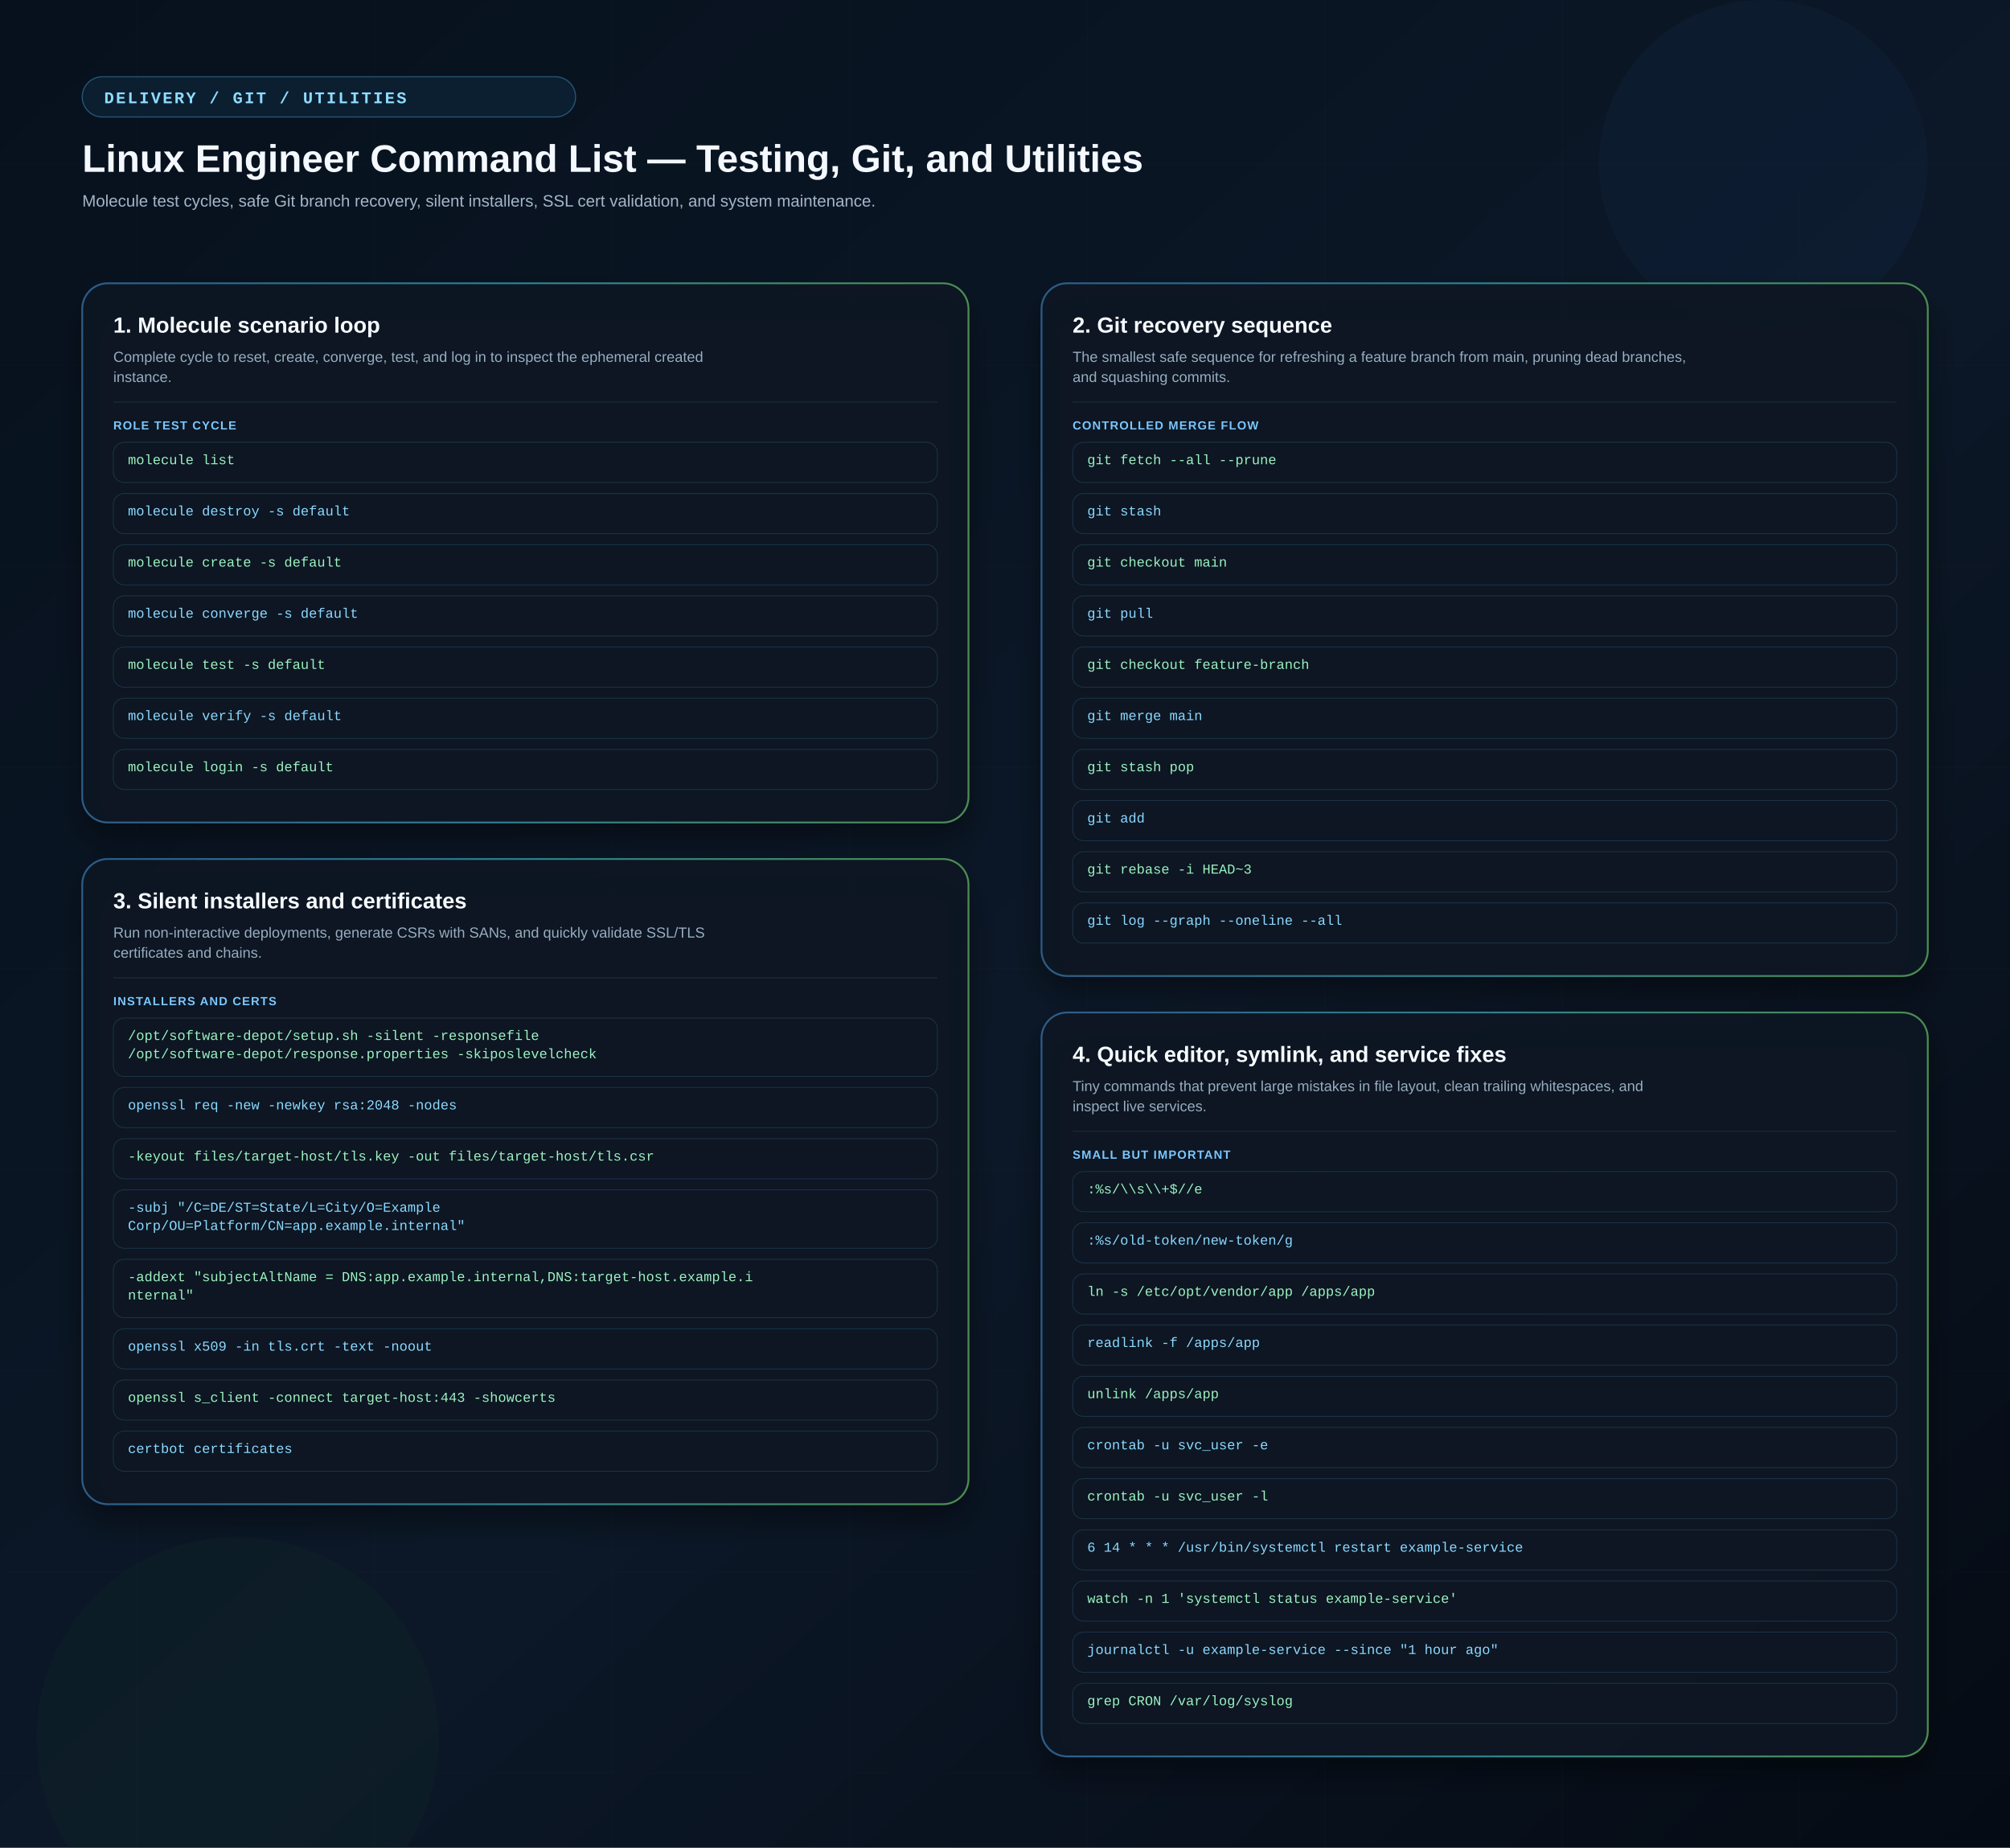
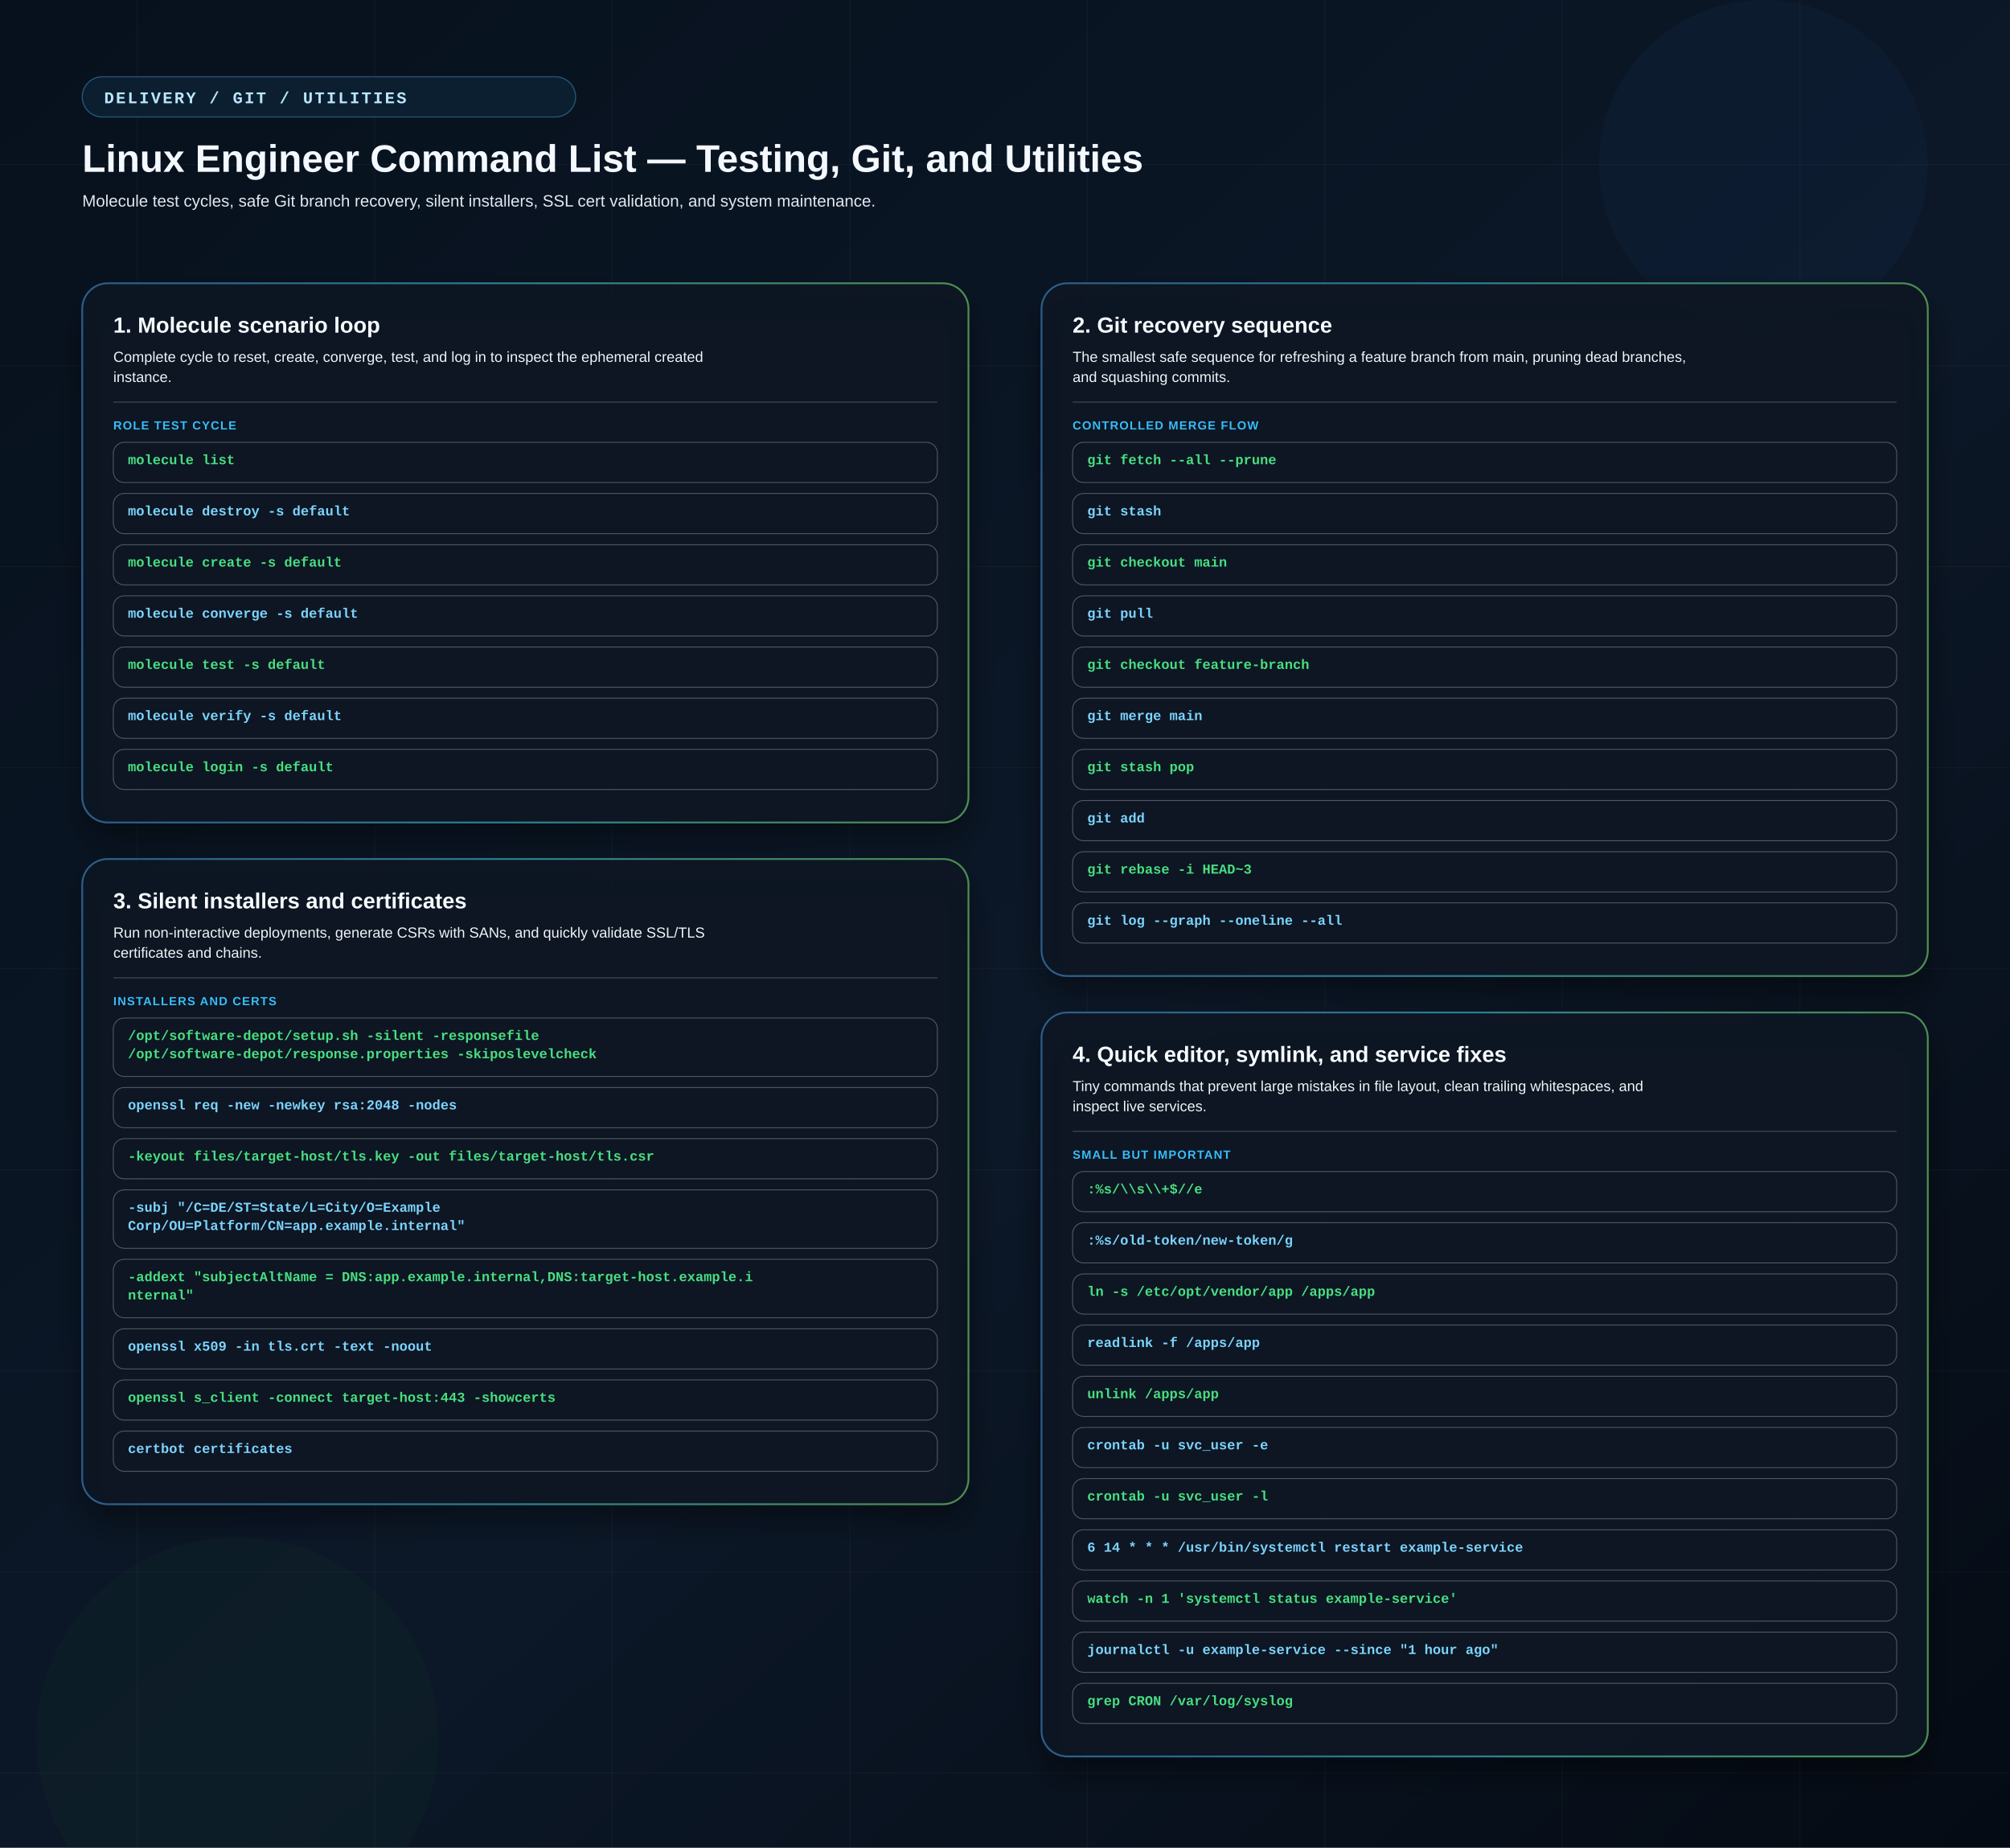
<svg xmlns="http://www.w3.org/2000/svg" width="2200" height="2022" viewBox="0 0 2200 2022" role="img" aria-label="Linux Engineer Command List — Testing, Git, and Utilities poster">\n
  <defs>
    <linearGradient id="bg" x1="0%" y1="0%" x2="100%" y2="100%">
      <stop offset="0%" stop-color="#07111d" />
      <stop offset="55%" stop-color="#0c1828" />
      <stop offset="100%" stop-color="#050b14" />
    </linearGradient>
    <linearGradient id="stroke" x1="0%" y1="0%" x2="100%" y2="0%">
      <stop offset="0%" stop-color="#2d5b87" />
      <stop offset="50%" stop-color="#2f7f8a" />
      <stop offset="100%" stop-color="#4d8d51" />
    </linearGradient>
    <filter id="shadow" x="-20%" y="-20%" width="140%" height="140%">
      <feDropShadow dx="0" dy="18" stdDeviation="16" flood-color="#02060d" flood-opacity="0.42" />
    </filter>
    <style>
      .title { font: 700 42px "Segoe UI", Arial, sans-serif; fill: #f4f8ff; }
-       .subtitle { font: 400 18px "Segoe UI", Arial, sans-serif; fill: #a4b6c8; }
-       .badge { font: 700 18px "Consolas", "Courier New", monospace; fill: #8edcff; letter-spacing: 2px; }
+       .subtitle { font: 400 18px "Segoe UI", Arial, sans-serif; fill: #e2e8f0; }
+       .badge { font: 700 18px "Consolas", "Courier New", monospace; fill: #bae6fd; letter-spacing: 2px; }
      .panel { fill: rgba(10, 20, 33, 0.94); stroke: url(#stroke); stroke-width: 2; }
      .panel-title { font: 700 24px "Segoe UI", Arial, sans-serif; fill: #f6fbff; }
-       .panel-copy { font: 400 16px "Segoe UI", Arial, sans-serif; fill: #99aec0; }
-       .label { font: 700 13px "Segoe UI", Arial, sans-serif; fill: #7bc7ff; letter-spacing: 1px; }
-       .cmd { font: 400 15px "Consolas", "Courier New", monospace; fill: #9ef2bf; }
-       .cmd-alt { font: 400 15px "Consolas", "Courier New", monospace; fill: #8dd9ff; }
-       .small { font: 400 14px "Consolas", "Courier New", monospace; fill: #90a5b6; }
+       .panel-copy { font: 400 16px "Segoe UI", Arial, sans-serif; fill: #f1f5f9; }
+       .label { font: 700 13px "Segoe UI", Arial, sans-serif; fill: #38bdf8; letter-spacing: 1px; }
+       .cmd { font: 400 15px "Consolas", "Courier New", monospace; fill: #4ade80; font-weight: bold; }
+       .cmd-alt { font: 400 15px "Consolas", "Courier New", monospace; fill: #7dd3fc; font-weight: bold; }
+       .small { font: 400 14px "Consolas", "Courier New", monospace; fill: #cbd5e1; }
      .chip { fill: #0b1f31; stroke: #275676; stroke-width: 1.2; }
-       .grid { stroke: rgba(120, 162, 190, 0.08); stroke-width: 1; }
-       .rule { stroke: rgba(120, 170, 201, 0.18); stroke-width: 1; }
-       .cmd-box { fill: #091524; stroke: rgba(85, 141, 182, 0.25); stroke-width: 1; }
+       .grid { stroke: rgba(255, 255, 255, 0.15); stroke-width: 1; }
+       .rule { stroke: rgba(255, 255, 255, 0.25); stroke-width: 1; }
+       .cmd-box { fill: #091524; stroke: rgba(255, 255, 255, 0.3); stroke-width: 1; }
    </style>
  </defs>
\n<rect width="2200" height="2022" fill="url(#bg)" />\n<g opacity="0.22">\n<path d="M0 180h2200M0 400h2200M0 620h2200M0 840h2200M0 1060h2200M0 1280h2200M0 1500h2200M0 1720h2200M0 1940h2200" class="grid" />\n<path d="M150 0v2022M410 0v2022M670 0v2022M930 0v2022M1190 0v2022M1450 0v2022M1710 0v2022M1970 0v2022" class="grid" />\n</g>\n<circle cx="1930" cy="180" r="180" fill="#123257" opacity="0.16" />\n<circle cx="260" cy="1902" r="220" fill="#193b24" opacity="0.14" />\n<g transform="translate(90 84)">\n<rect x="0" y="0" width="540" height="44" rx="22" class="chip" />\n<text x="24" y="29" class="badge">DELIVERY / GIT / UTILITIES</text>\n<text x="0" y="104" class="title">Linux Engineer Command List — Testing, Git, and Utilities</text>\n<text x="0" y="142" class="subtitle">Molecule test cycles, safe Git branch recovery, silent installers, SSL cert validation, and system maintenance.</text>\n</g>\n<g filter="url(#shadow)">\n<g transform="translate(90 310)">\n<rect width="970" height="590" rx="28" class="panel" />\n<text x="34" y="54" class="panel-title">1. Molecule scenario loop</text>\n<text x="34" y="86" class="panel-copy">Complete cycle to reset, create, converge, test, and log in to inspect the ephemeral created</text>\n<text x="34" y="108" class="panel-copy">instance.</text>\n<line x1="34" y1="130" x2="936" y2="130" class="rule" />\n<text x="34" y="160" class="label">ROLE TEST CYCLE</text>\n<rect x="34" y="174" width="902" height="44" rx="12" class="cmd-box" />\n<text x="50" y="198" class="cmd">molecule list</text>\n<rect x="34" y="230" width="902" height="44" rx="12" class="cmd-box" />\n<text x="50" y="254" class="cmd-alt">molecule destroy -s default</text>\n<rect x="34" y="286" width="902" height="44" rx="12" class="cmd-box" />\n<text x="50" y="310" class="cmd">molecule create -s default</text>\n<rect x="34" y="342" width="902" height="44" rx="12" class="cmd-box" />\n<text x="50" y="366" class="cmd-alt">molecule converge -s default</text>\n<rect x="34" y="398" width="902" height="44" rx="12" class="cmd-box" />\n<text x="50" y="422" class="cmd">molecule test -s default</text>\n<rect x="34" y="454" width="902" height="44" rx="12" class="cmd-box" />\n<text x="50" y="478" class="cmd-alt">molecule verify -s default</text>\n<rect x="34" y="510" width="902" height="44" rx="12" class="cmd-box" />\n<text x="50" y="534" class="cmd">molecule login -s default</text>\n</g>\n<g transform="translate(1140 310)">\n<rect width="970" height="758" rx="28" class="panel" />\n<text x="34" y="54" class="panel-title">2. Git recovery sequence</text>\n<text x="34" y="86" class="panel-copy">The smallest safe sequence for refreshing a feature branch from main, pruning dead branches,</text>\n<text x="34" y="108" class="panel-copy">and squashing commits.</text>\n<line x1="34" y1="130" x2="936" y2="130" class="rule" />\n<text x="34" y="160" class="label">CONTROLLED MERGE FLOW</text>\n<rect x="34" y="174" width="902" height="44" rx="12" class="cmd-box" />\n<text x="50" y="198" class="cmd">git fetch --all --prune</text>\n<rect x="34" y="230" width="902" height="44" rx="12" class="cmd-box" />\n<text x="50" y="254" class="cmd-alt">git stash</text>\n<rect x="34" y="286" width="902" height="44" rx="12" class="cmd-box" />\n<text x="50" y="310" class="cmd">git checkout main</text>\n<rect x="34" y="342" width="902" height="44" rx="12" class="cmd-box" />\n<text x="50" y="366" class="cmd-alt">git pull</text>\n<rect x="34" y="398" width="902" height="44" rx="12" class="cmd-box" />\n<text x="50" y="422" class="cmd">git checkout feature-branch</text>\n<rect x="34" y="454" width="902" height="44" rx="12" class="cmd-box" />\n<text x="50" y="478" class="cmd-alt">git merge main</text>\n<rect x="34" y="510" width="902" height="44" rx="12" class="cmd-box" />\n<text x="50" y="534" class="cmd">git stash pop</text>\n<rect x="34" y="566" width="902" height="44" rx="12" class="cmd-box" />\n<text x="50" y="590" class="cmd-alt">git add</text>\n<rect x="34" y="622" width="902" height="44" rx="12" class="cmd-box" />\n<text x="50" y="646" class="cmd">git rebase -i HEAD~3</text>\n<rect x="34" y="678" width="902" height="44" rx="12" class="cmd-box" />\n<text x="50" y="702" class="cmd-alt">git log --graph --oneline --all</text>\n</g>\n<g transform="translate(90 940)">\n<rect width="970" height="706" rx="28" class="panel" />\n<text x="34" y="54" class="panel-title">3. Silent installers and certificates</text>\n<text x="34" y="86" class="panel-copy">Run non-interactive deployments, generate CSRs with SANs, and quickly validate SSL/TLS</text>\n<text x="34" y="108" class="panel-copy">certificates and chains.</text>\n<line x1="34" y1="130" x2="936" y2="130" class="rule" />\n<text x="34" y="160" class="label">INSTALLERS AND CERTS</text>\n<rect x="34" y="174" width="902" height="64" rx="12" class="cmd-box" />\n<text x="50" y="198" class="cmd">/opt/software-depot/setup.sh -silent -responsefile</text>\n<text x="50" y="218" class="cmd">/opt/software-depot/response.properties -skiposlevelcheck</text>\n<rect x="34" y="250" width="902" height="44" rx="12" class="cmd-box" />\n<text x="50" y="274" class="cmd-alt">openssl req -new -newkey rsa:2048 -nodes</text>\n<rect x="34" y="306" width="902" height="44" rx="12" class="cmd-box" />\n<text x="50" y="330" class="cmd">-keyout files/target-host/tls.key -out files/target-host/tls.csr</text>\n<rect x="34" y="362" width="902" height="64" rx="12" class="cmd-box" />\n<text x="50" y="386" class="cmd-alt">-subj "/C=DE/ST=State/L=City/O=Example</text>\n<text x="50" y="406" class="cmd-alt">Corp/OU=Platform/CN=app.example.internal"</text>\n<rect x="34" y="438" width="902" height="64" rx="12" class="cmd-box" />\n<text x="50" y="462" class="cmd">-addext "subjectAltName = DNS:app.example.internal,DNS:target-host.example.i</text>\n<text x="50" y="482" class="cmd">nternal"</text>\n<rect x="34" y="514" width="902" height="44" rx="12" class="cmd-box" />\n<text x="50" y="538" class="cmd-alt">openssl x509 -in tls.crt -text -noout</text>\n<rect x="34" y="570" width="902" height="44" rx="12" class="cmd-box" />\n<text x="50" y="594" class="cmd">openssl s_client -connect target-host:443 -showcerts</text>\n<rect x="34" y="626" width="902" height="44" rx="12" class="cmd-box" />\n<text x="50" y="650" class="cmd-alt">certbot certificates</text>\n</g>\n<g transform="translate(1140 1108)">\n<rect width="970" height="814" rx="28" class="panel" />\n<text x="34" y="54" class="panel-title">4. Quick editor, symlink, and service fixes</text>\n<text x="34" y="86" class="panel-copy">Tiny commands that prevent large mistakes in file layout, clean trailing whitespaces, and</text>\n<text x="34" y="108" class="panel-copy">inspect live services.</text>\n<line x1="34" y1="130" x2="936" y2="130" class="rule" />\n<text x="34" y="160" class="label">SMALL BUT IMPORTANT</text>\n<rect x="34" y="174" width="902" height="44" rx="12" class="cmd-box" />\n<text x="50" y="198" class="cmd">:%s/\\s\\+$//e</text>\n<rect x="34" y="230" width="902" height="44" rx="12" class="cmd-box" />\n<text x="50" y="254" class="cmd-alt">:%s/old-token/new-token/g</text>\n<rect x="34" y="286" width="902" height="44" rx="12" class="cmd-box" />\n<text x="50" y="310" class="cmd">ln -s /etc/opt/vendor/app /apps/app</text>\n<rect x="34" y="342" width="902" height="44" rx="12" class="cmd-box" />\n<text x="50" y="366" class="cmd-alt">readlink -f /apps/app</text>\n<rect x="34" y="398" width="902" height="44" rx="12" class="cmd-box" />\n<text x="50" y="422" class="cmd">unlink /apps/app</text>\n<rect x="34" y="454" width="902" height="44" rx="12" class="cmd-box" />\n<text x="50" y="478" class="cmd-alt">crontab -u svc_user -e</text>\n<rect x="34" y="510" width="902" height="44" rx="12" class="cmd-box" />\n<text x="50" y="534" class="cmd">crontab -u svc_user -l</text>\n<rect x="34" y="566" width="902" height="44" rx="12" class="cmd-box" />\n<text x="50" y="590" class="cmd-alt">6 14 * * * /usr/bin/systemctl restart example-service</text>\n<rect x="34" y="622" width="902" height="44" rx="12" class="cmd-box" />\n<text x="50" y="646" class="cmd">watch -n 1 'systemctl status example-service'</text>\n<rect x="34" y="678" width="902" height="44" rx="12" class="cmd-box" />\n<text x="50" y="702" class="cmd-alt">journalctl -u example-service --since "1 hour ago"</text>\n<rect x="34" y="734" width="902" height="44" rx="12" class="cmd-box" />\n<text x="50" y="758" class="cmd">grep CRON /var/log/syslog</text>\n</g>\n</g>\n</svg>
